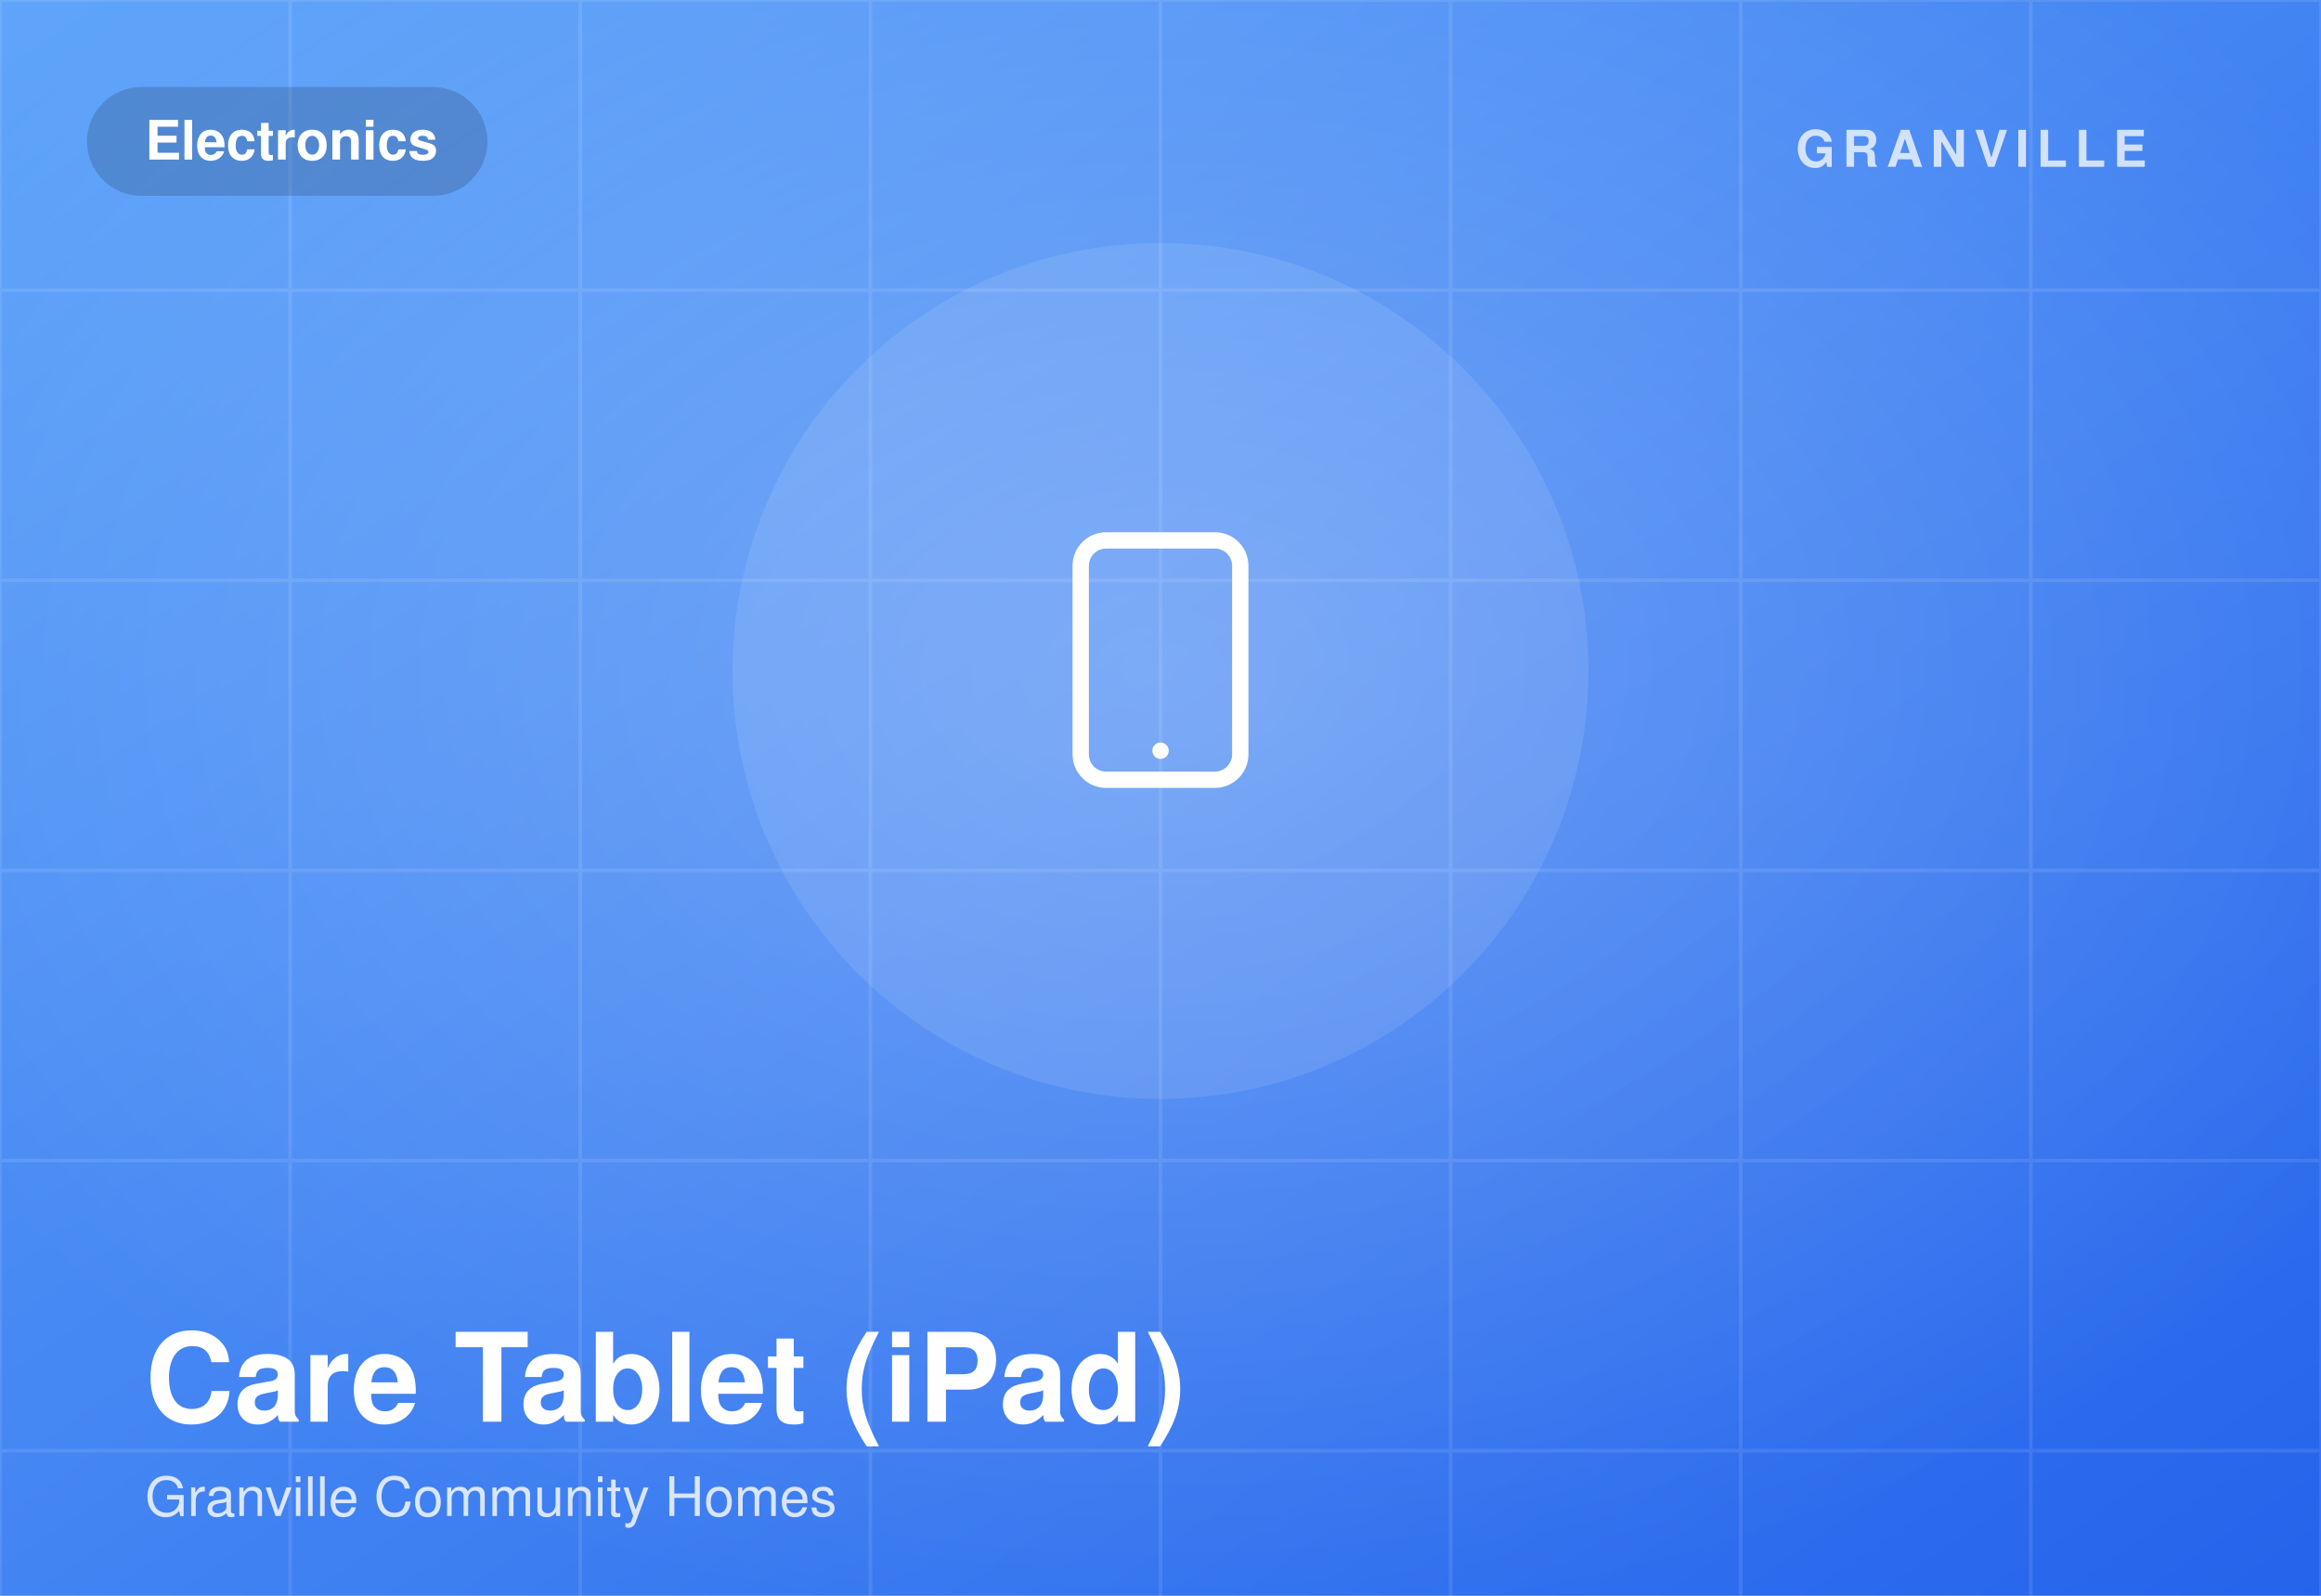
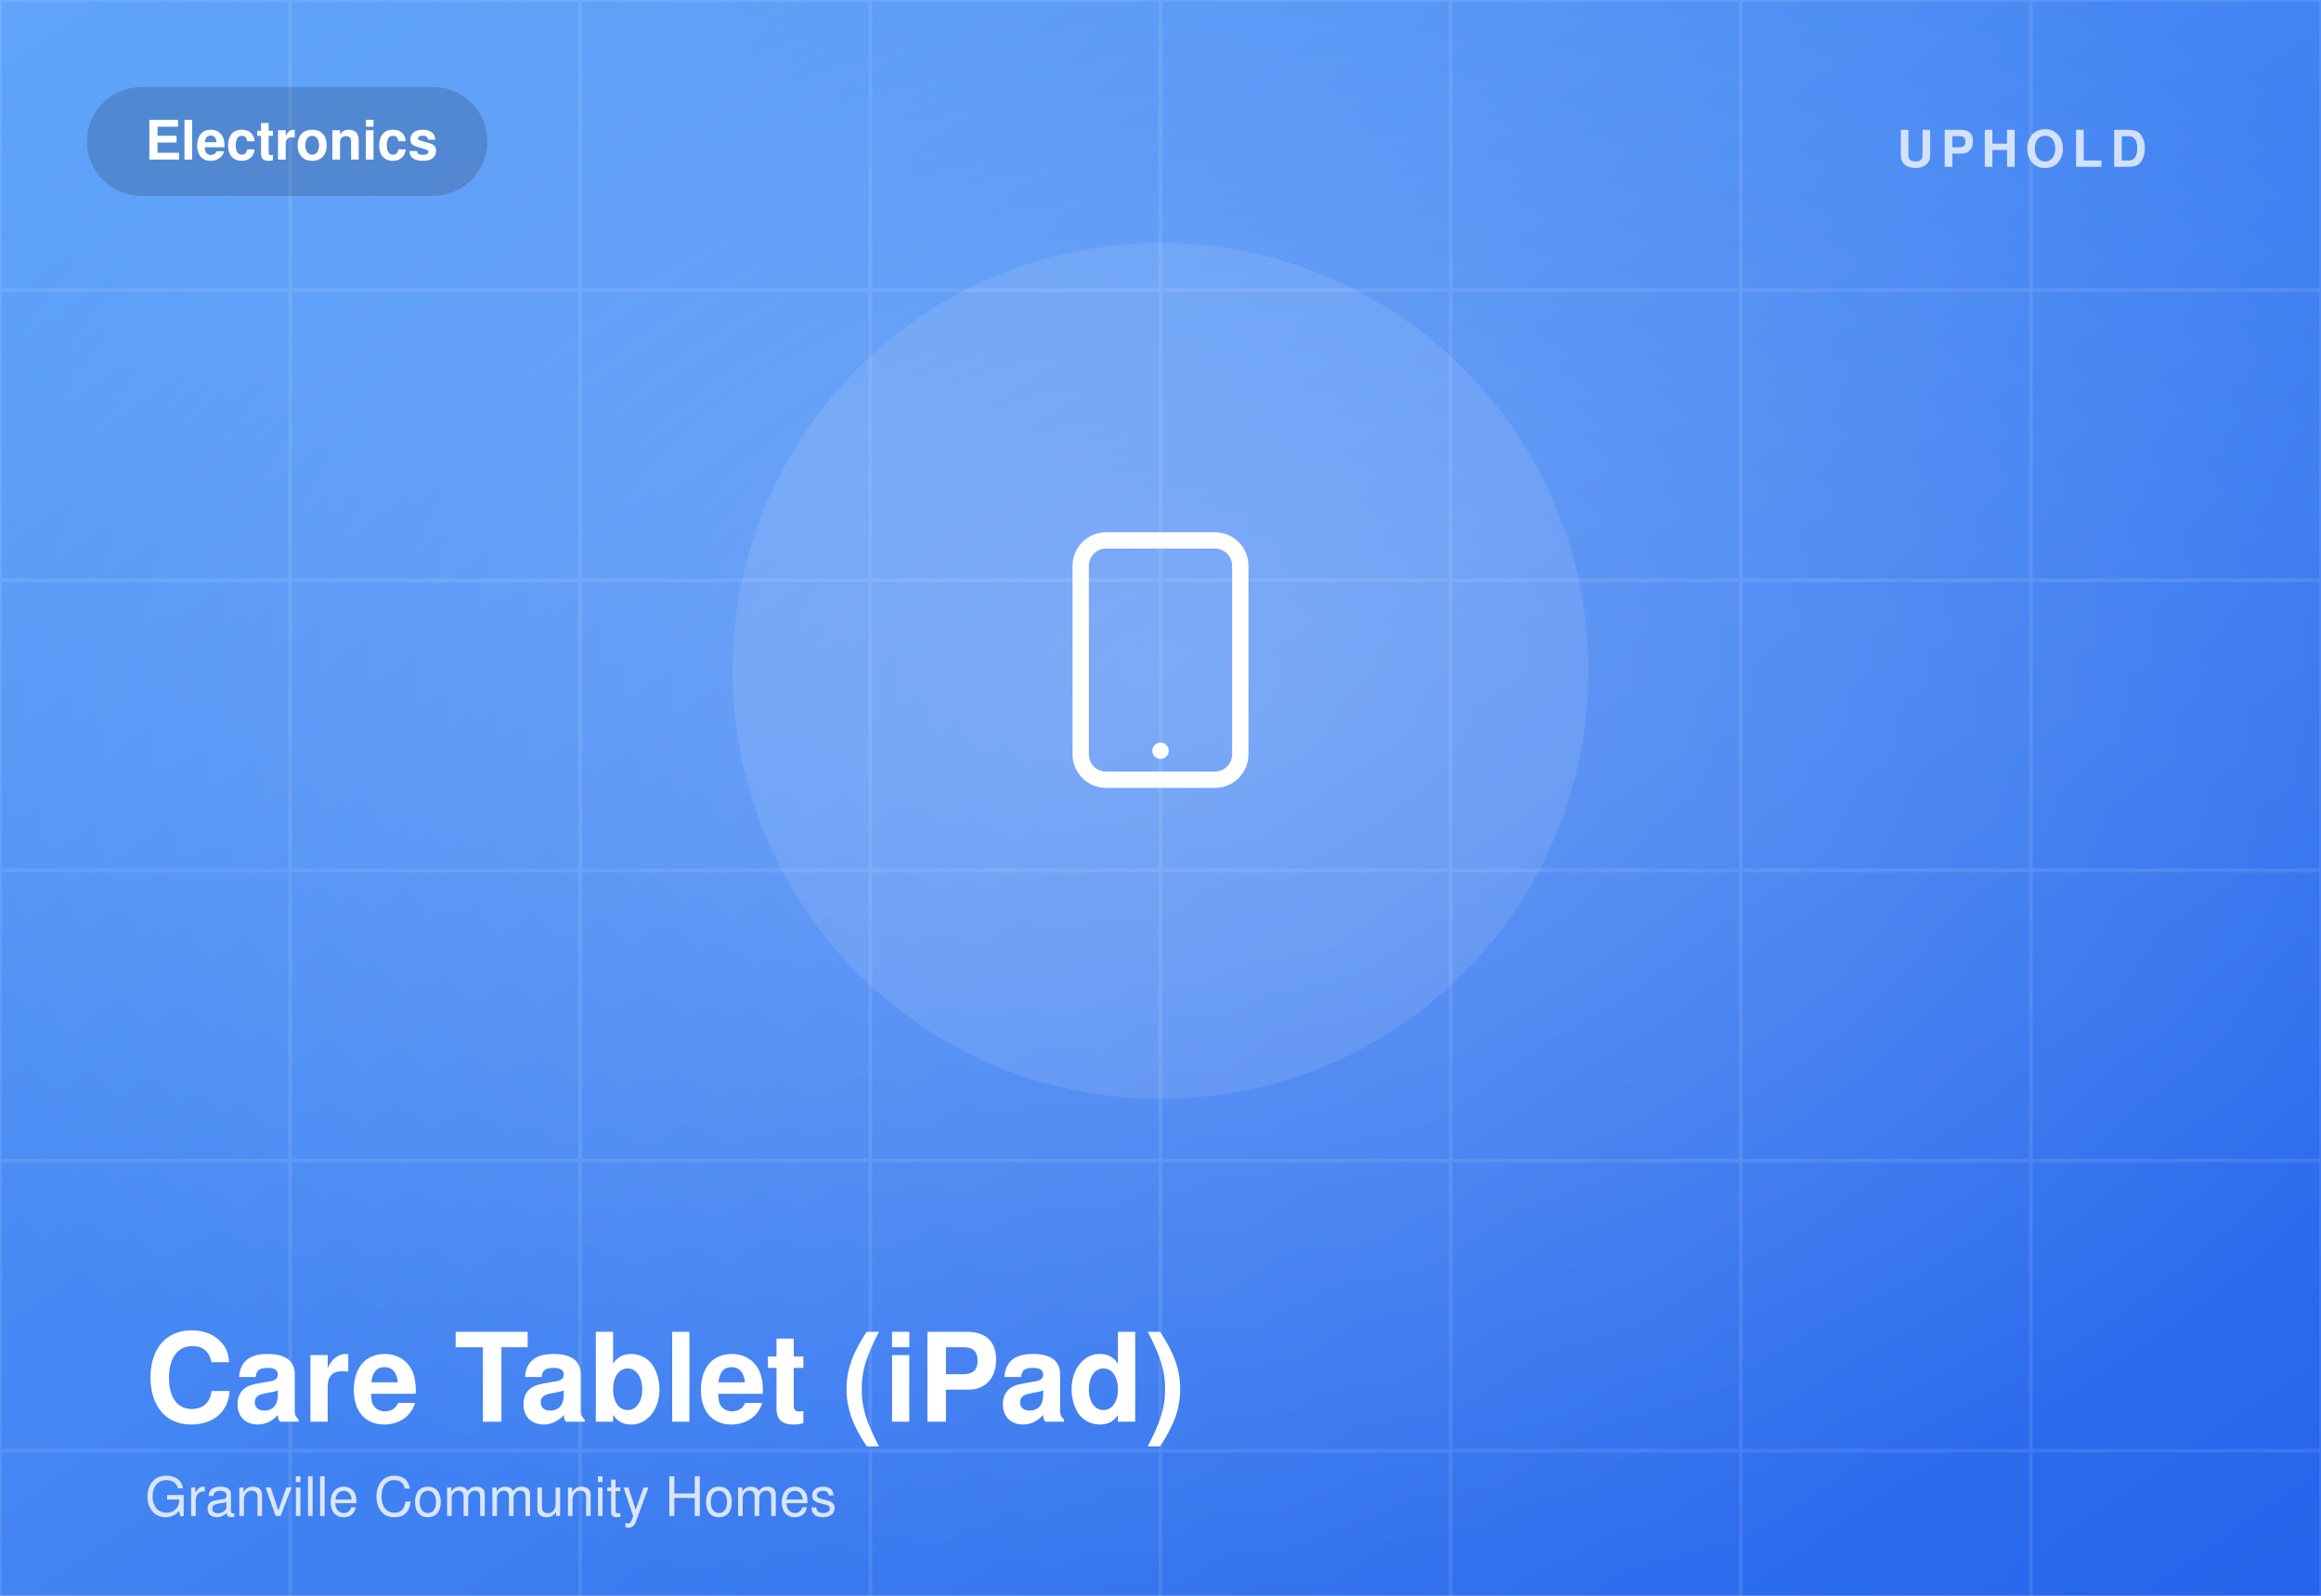
<svg xmlns="http://www.w3.org/2000/svg" viewBox="0 0 640 440" width="640" height="440" role="img" aria-label="Care Tablet (iPad)">
  <defs>
    <linearGradient id="g" x1="0" y1="0" x2="1" y2="1">
      <stop offset="0" stop-color="#60A5FA" />
      <stop offset="1" stop-color="#2563EB" />
    </linearGradient>
    <radialGradient id="spot" cx="0.5" cy="0.42" r="0.6">
      <stop offset="0" stop-color="#ffffff" stop-opacity="0.22" />
      <stop offset="1" stop-color="#ffffff" stop-opacity="0" />
    </radialGradient>
  </defs>
  <rect width="640" height="440" fill="url(#g)" />
  <rect width="640" height="440" fill="url(#spot)" />
  <g opacity="0.10" fill="none" stroke="#fff" stroke-width="1">
    <line x1="0" y1="0" x2="0" y2="440" />
    <line x1="80" y1="0" x2="80" y2="440" />
    <line x1="160" y1="0" x2="160" y2="440" />
    <line x1="240" y1="0" x2="240" y2="440" />
    <line x1="320" y1="0" x2="320" y2="440" />
    <line x1="400" y1="0" x2="400" y2="440" />
    <line x1="480" y1="0" x2="480" y2="440" />
    <line x1="560" y1="0" x2="560" y2="440" />
    <line x1="640" y1="0" x2="640" y2="440" />
    <line x1="0" y1="0" x2="640" y2="0" />
    <line x1="0" y1="80" x2="640" y2="80" />
    <line x1="0" y1="160" x2="640" y2="160" />
    <line x1="0" y1="240" x2="640" y2="240" />
    <line x1="0" y1="320" x2="640" y2="320" />
    <line x1="0" y1="400" x2="640" y2="400" />
  </g>
  <circle cx="320" cy="185" r="118" fill="#fff" opacity="0.10" />
  <g transform="translate(260,125) scale(1.0)">
    <g fill="none" stroke="#fff" stroke-width="4.5" stroke-linecap="round" stroke-linejoin="round">
      <rect x="38" y="24" width="44" height="66" rx="7" />
      <path d="M60 82h.02" />
    </g>
  </g>
  <rect x="24" y="24" width="110.4" height="30" rx="15" fill="#000" opacity="0.16" />
  <text x="40" y="44" font-family="Segoe UI, Helvetica, Arial, sans-serif" font-size="15" font-weight="600" fill="#fff">Electronics</text>
-   <text x="592" y="46" text-anchor="end" font-family="Segoe UI, Helvetica, Arial, sans-serif" font-size="14" font-weight="700" letter-spacing="2" fill="#fff" opacity="0.75">GRANVILLE</text>
+   <text x="592" y="46" text-anchor="end" font-family="Segoe UI, Helvetica, Arial, sans-serif" font-size="14" font-weight="700" letter-spacing="2" fill="#fff" opacity="0.75">UPHOLD</text>
  <text x="40" y="392" font-family="Segoe UI, Helvetica, Arial, sans-serif" font-size="34" font-weight="700" fill="#fff">Care Tablet (iPad)</text>
  <text x="40" y="418" font-family="Segoe UI, Helvetica, Arial, sans-serif" font-size="15" font-weight="500" fill="#fff" opacity="0.8">Granville Community Homes</text>
</svg>
